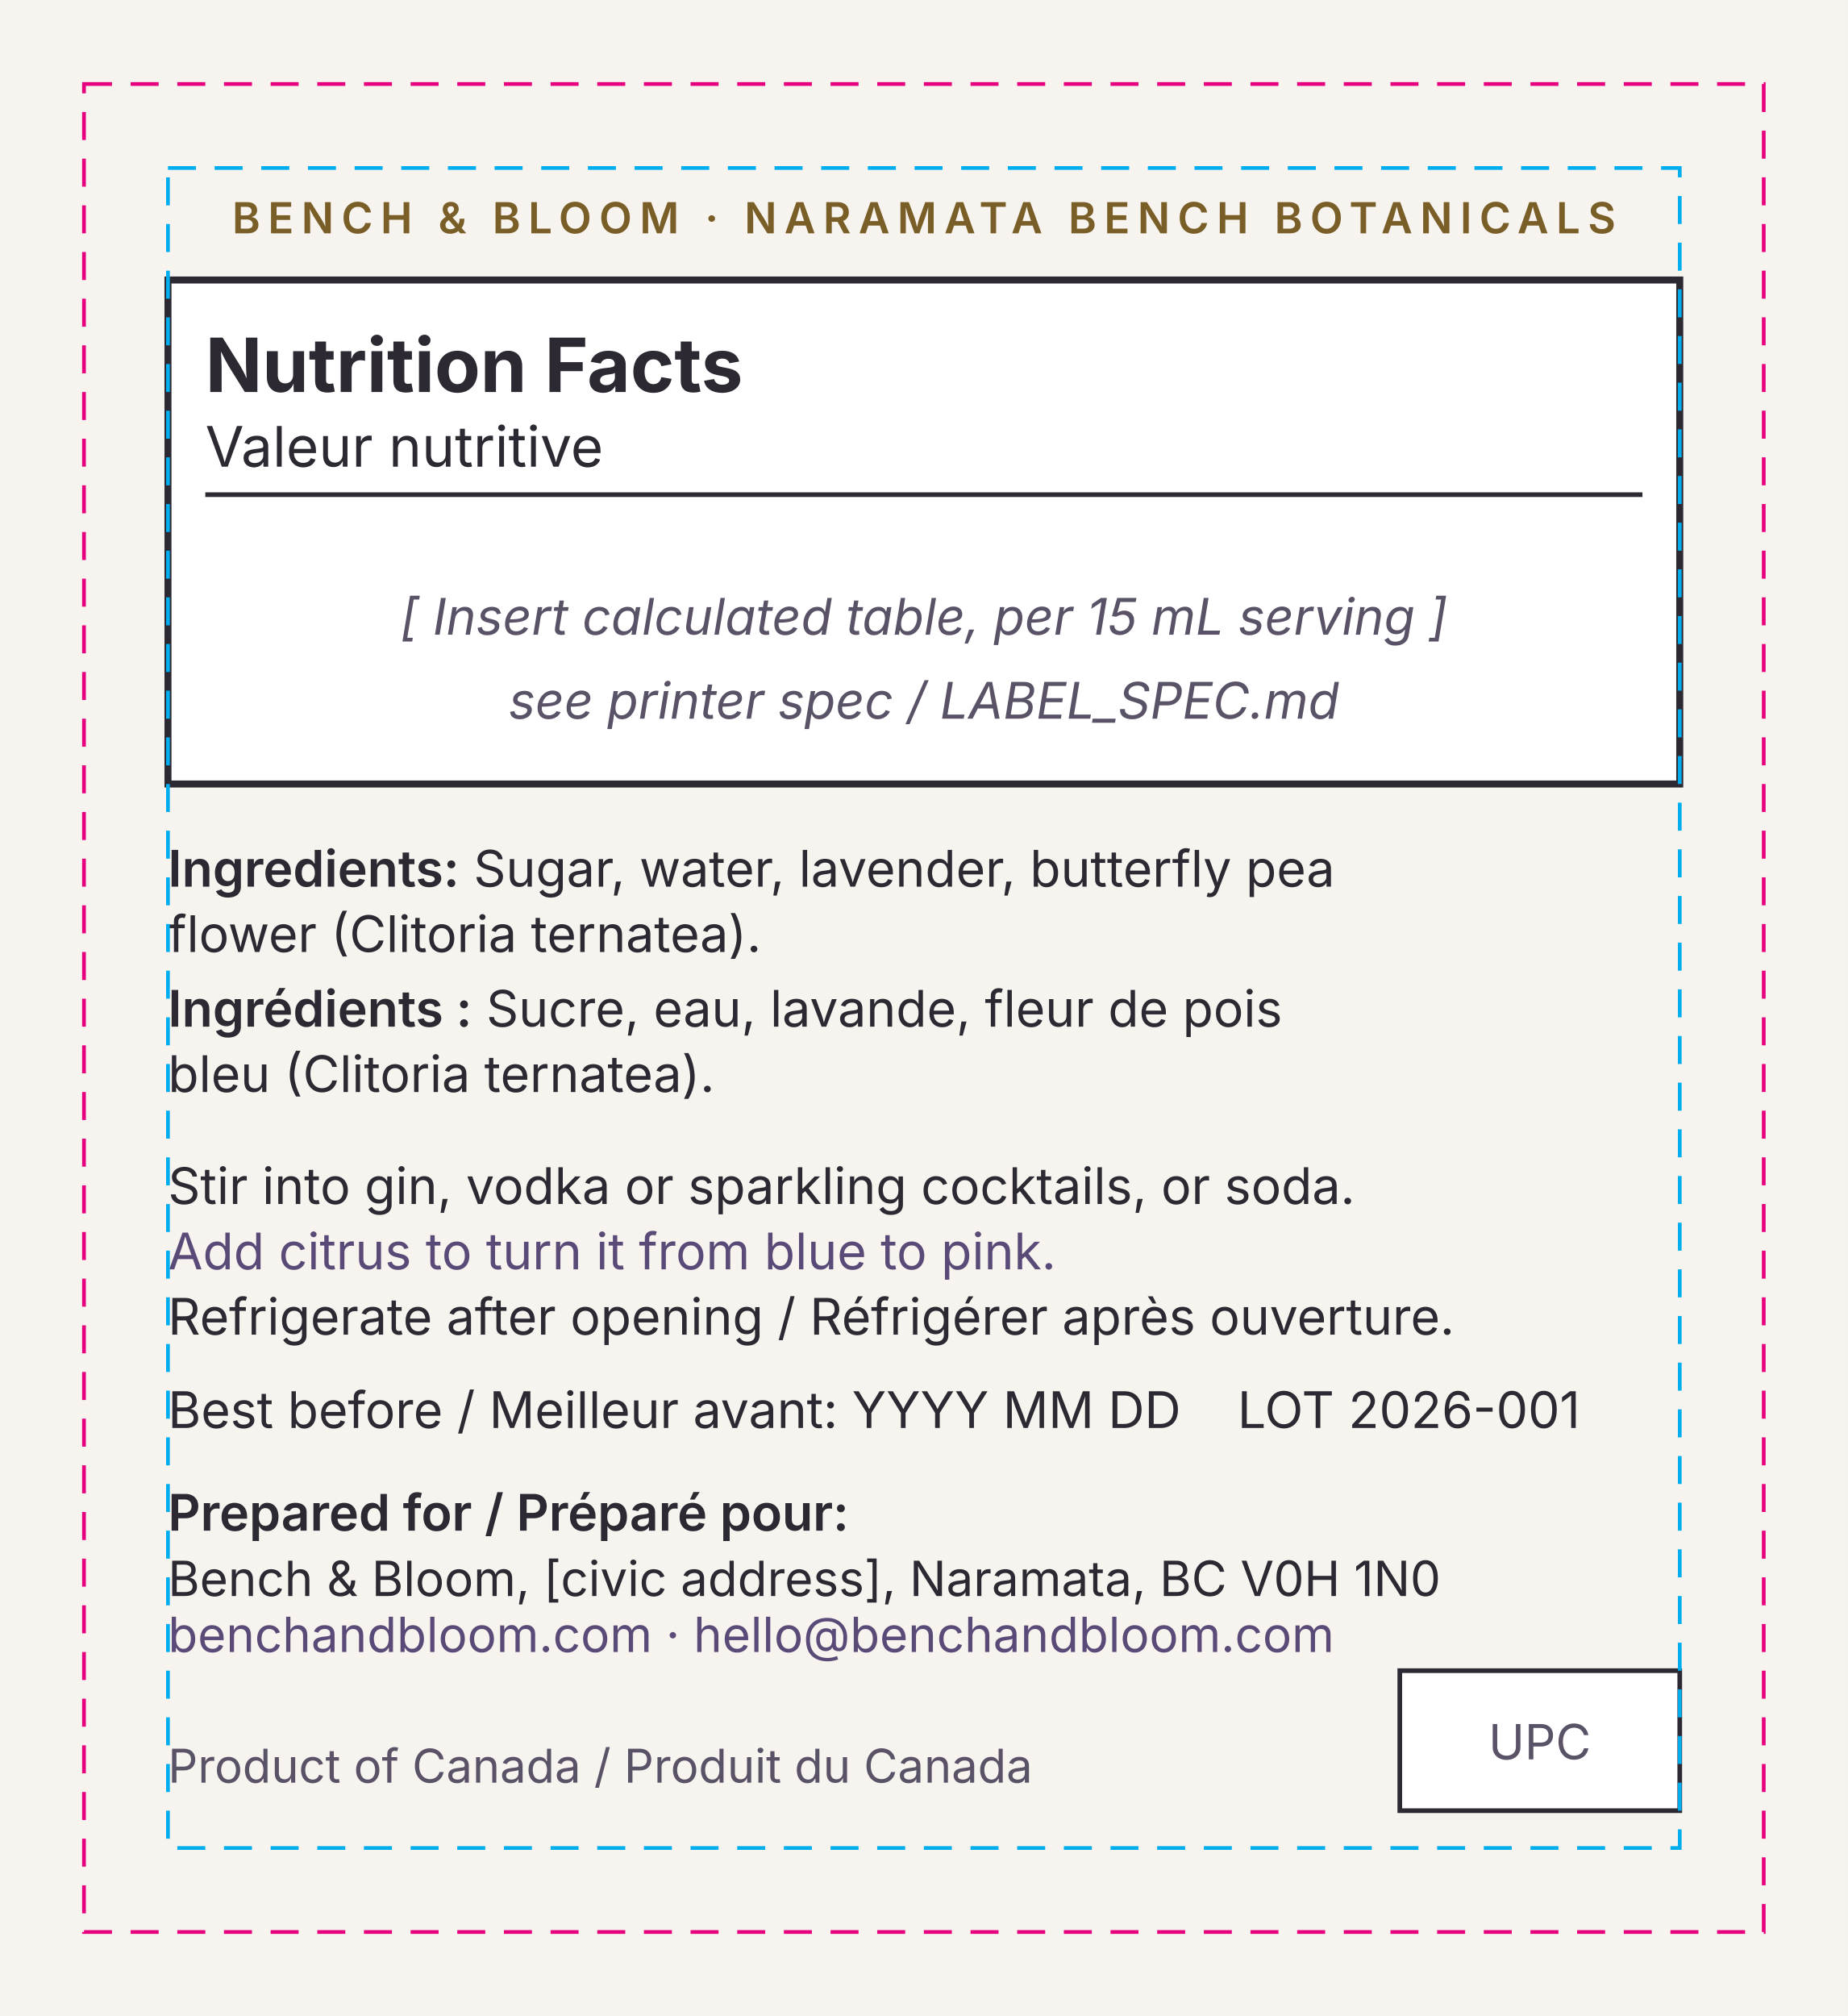
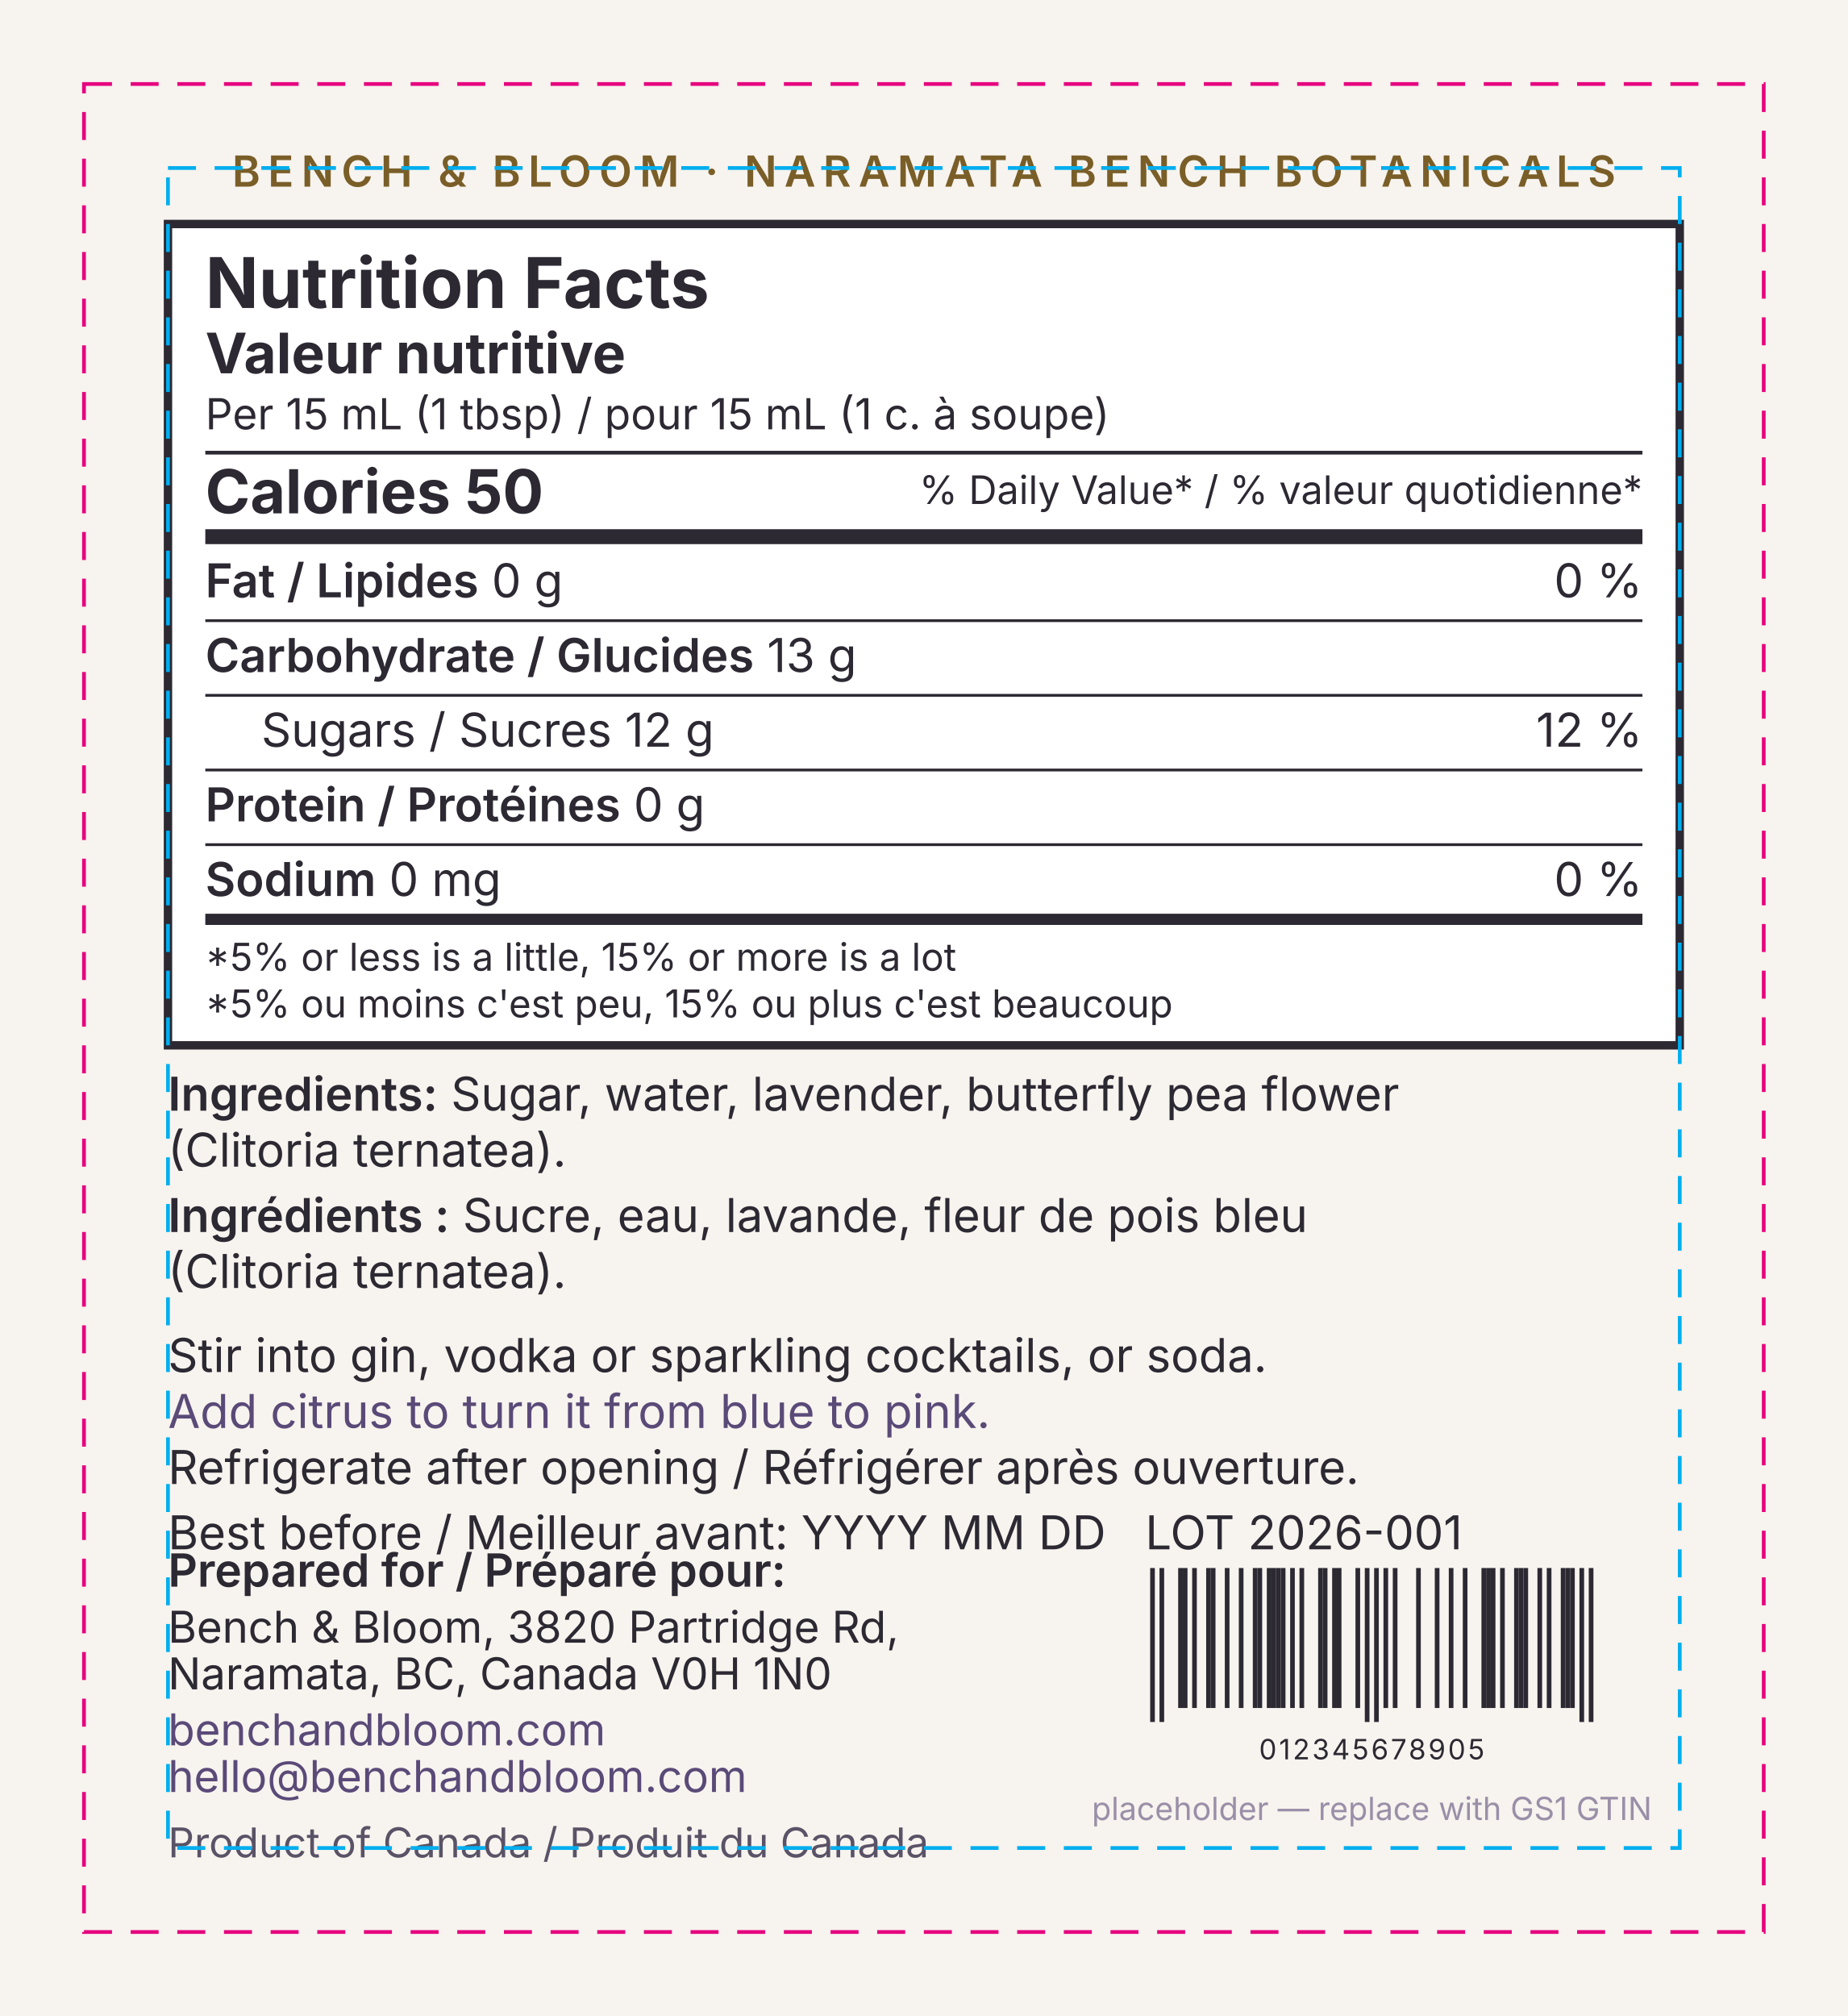
<svg xmlns="http://www.w3.org/2000/svg" width="2.75in" height="3in" viewBox="0 0 198 216">
  <rect x="0" y="0" width="198" height="216" fill="#F7F3EE" />
-   <text x="99" y="25" text-anchor="middle" font-family="Inter, Arial, sans-serif" font-weight="600" font-size="4.6" letter-spacing="0.8" fill="#7A5E28">BENCH &amp; BLOOM · NARAMATA BENCH BOTANICALS</text>
-   <rect x="18" y="30" width="162" height="54" fill="#FFFFFF" stroke="#2D2933" stroke-width="0.75" />
-   <text x="22" y="42" font-family="Inter, Arial, sans-serif" font-weight="700" font-size="8" fill="#2D2933">Nutrition Facts</text>
-   <text x="22" y="50" font-family="Inter, Arial, sans-serif" font-size="6" fill="#2D2933">Valeur nutritive</text>
-   <line x1="22" y1="53" x2="176" y2="53" stroke="#2D2933" stroke-width="0.5" />
-   <text x="99" y="68" text-anchor="middle" font-family="Inter, Arial, sans-serif" font-style="italic" font-size="5.4" fill="#5A5266">[ Insert calculated table, per 15 mL serving ]</text>
-   <text x="99" y="77" text-anchor="middle" font-family="Inter, Arial, sans-serif" font-style="italic" font-size="5.4" fill="#5A5266">see printer spec / LABEL_SPEC.md</text>
-   <text x="18" y="95" font-family="Inter, Arial, sans-serif" font-size="5.4" fill="#2D2933">
-     <tspan font-weight="600">Ingredients:</tspan> Sugar, water, lavender, butterfly pea</text>
-   <text x="18" y="102" font-family="Inter, Arial, sans-serif" font-size="5.4" fill="#2D2933">flower (Clitoria ternatea).</text>
-   <text x="18" y="110" font-family="Inter, Arial, sans-serif" font-size="5.4" fill="#2D2933">
-     <tspan font-weight="600">Ingrédients :</tspan> Sucre, eau, lavande, fleur de pois</text>
-   <text x="18" y="117" font-family="Inter, Arial, sans-serif" font-size="5.4" fill="#2D2933">bleu (Clitoria ternatea).</text>
-   <text x="18" y="129" font-family="Inter, Arial, sans-serif" font-size="5.4" fill="#2D2933">Stir into gin, vodka or sparkling cocktails, or soda.</text>
-   <text x="18" y="136" font-family="Inter, Arial, sans-serif" font-size="5.4" fill="#5A4A78">Add citrus to turn it from blue to pink.</text>
-   <text x="18" y="143" font-family="Inter, Arial, sans-serif" font-size="5.4" fill="#2D2933">Refrigerate after opening / Réfrigérer après ouverture.</text>
-   <text x="18" y="153" font-family="Inter, Arial, sans-serif" font-size="5.4" fill="#2D2933">Best before / Meilleur avant: YYYY MM DD    LOT 2026-001</text>
-   <text x="18" y="164" font-family="Inter, Arial, sans-serif" font-weight="600" font-size="5.4" fill="#2D2933">Prepared for / Préparé pour:</text>
-   <text x="18" y="171" font-family="Inter, Arial, sans-serif" font-size="5.2" fill="#2D2933">Bench &amp; Bloom, [civic address], Naramata, BC V0H 1N0</text>
-   <text x="18" y="177" font-family="Inter, Arial, sans-serif" font-size="5.2" fill="#5A4A78">benchandbloom.com · hello@benchandbloom.com</text>
-   <text x="18" y="191" font-family="Inter, Arial, sans-serif" font-size="5" fill="#5A5266">Product of Canada / Produit du Canada</text>
-   <rect x="150" y="179" width="30" height="15" fill="#FFFFFF" stroke="#2D2933" stroke-width="0.5" />
-   <text x="165" y="188.5" text-anchor="middle" font-family="Inter, Arial, sans-serif" font-size="5.2" fill="#5A5266">UPC</text>
+   <text x="99" y="20" text-anchor="middle" font-family="Inter, Arial, sans-serif" font-weight="600" font-size="4.6" letter-spacing="0.8" fill="#7A5E28">BENCH &amp; BLOOM · NARAMATA BENCH BOTANICALS</text>
+   <rect x="18" y="24" width="162" height="88" fill="#FFFFFF" stroke="#2D2933" stroke-width="0.9" />
+   <text x="22" y="33" font-family="Inter, Arial, sans-serif" font-weight="700" font-size="7.5" fill="#2D2933">Nutrition Facts</text>
+   <text x="22" y="40" font-family="Inter, Arial, sans-serif" font-weight="700" font-size="6" fill="#2D2933">Valeur nutritive</text>
+   <text x="22" y="46" font-family="Inter, Arial, sans-serif" font-size="4.6" fill="#2D2933">Per 15 mL (1 tbsp) / pour 15 mL (1 c. à soupe)</text>
+   <line x1="22" y1="48.5" x2="176" y2="48.5" stroke="#2D2933" stroke-width="0.4" />
+   <text x="22" y="55" font-family="Inter, Arial, sans-serif" font-weight="700" font-size="6.5" fill="#2D2933">Calories 50</text>
+   <text x="176" y="54" text-anchor="end" font-family="Inter, Arial, sans-serif" font-size="4.2" fill="#2D2933">% Daily Value* / % valeur quotidienne*</text>
+   <line x1="22" y1="57.5" x2="176" y2="57.5" stroke="#2D2933" stroke-width="1.6" />
+   <text x="22" y="64" font-family="Inter, Arial, sans-serif" font-size="5" fill="#2D2933">
+     <tspan font-weight="600">Fat / Lipides</tspan> 0 g</text>
+   <text x="176" y="64" text-anchor="end" font-family="Inter, Arial, sans-serif" font-size="5" fill="#2D2933">0 %</text>
+   <line x1="22" y1="66.5" x2="176" y2="66.5" stroke="#2D2933" stroke-width="0.3" />
+   <text x="22" y="72" font-family="Inter, Arial, sans-serif" font-size="5" fill="#2D2933">
+     <tspan font-weight="600">Carbohydrate / Glucides</tspan> 13 g</text>
+   <line x1="22" y1="74.5" x2="176" y2="74.5" stroke="#2D2933" stroke-width="0.3" />
+   <text x="28" y="80" font-family="Inter, Arial, sans-serif" font-size="5" fill="#2D2933">Sugars / Sucres 12 g</text>
+   <text x="176" y="80" text-anchor="end" font-family="Inter, Arial, sans-serif" font-size="5" fill="#2D2933">12 %</text>
+   <line x1="22" y1="82.5" x2="176" y2="82.5" stroke="#2D2933" stroke-width="0.3" />
+   <text x="22" y="88" font-family="Inter, Arial, sans-serif" font-size="5" fill="#2D2933">
+     <tspan font-weight="600">Protein / Protéines</tspan> 0 g</text>
+   <line x1="22" y1="90.5" x2="176" y2="90.5" stroke="#2D2933" stroke-width="0.3" />
+   <text x="22" y="96" font-family="Inter, Arial, sans-serif" font-size="5" fill="#2D2933">
+     <tspan font-weight="600">Sodium</tspan> 0 mg</text>
+   <text x="176" y="96" text-anchor="end" font-family="Inter, Arial, sans-serif" font-size="5" fill="#2D2933">0 %</text>
+   <line x1="22" y1="98.5" x2="176" y2="98.5" stroke="#2D2933" stroke-width="1.2" />
+   <text x="22" y="104" font-family="Inter, Arial, sans-serif" font-size="4.1" fill="#2D2933">*5% or less is a little, 15% or more is a lot</text>
+   <text x="22" y="109" font-family="Inter, Arial, sans-serif" font-size="4.1" fill="#2D2933">*5% ou moins c'est peu, 15% ou plus c'est beaucoup</text>
+   <text x="18" y="119" font-family="Inter, Arial, sans-serif" font-size="5" fill="#2D2933">
+     <tspan font-weight="600">Ingredients:</tspan> Sugar, water, lavender, butterfly pea flower</text>
+   <text x="18" y="125" font-family="Inter, Arial, sans-serif" font-size="5" fill="#2D2933">(Clitoria ternatea).</text>
+   <text x="18" y="132" font-family="Inter, Arial, sans-serif" font-size="5" fill="#2D2933">
+     <tspan font-weight="600">Ingrédients :</tspan> Sucre, eau, lavande, fleur de pois bleu</text>
+   <text x="18" y="138" font-family="Inter, Arial, sans-serif" font-size="5" fill="#2D2933">(Clitoria ternatea).</text>
+   <text x="18" y="147" font-family="Inter, Arial, sans-serif" font-size="5" fill="#2D2933">Stir into gin, vodka or sparkling cocktails, or soda.</text>
+   <text x="18" y="153" font-family="Inter, Arial, sans-serif" font-size="5" fill="#5A4A78">Add citrus to turn it from blue to pink.</text>
+   <text x="18" y="159" font-family="Inter, Arial, sans-serif" font-size="5" fill="#2D2933">Refrigerate after opening / Réfrigérer après ouverture.</text>
+   <text x="18" y="166" font-family="Inter, Arial, sans-serif" font-size="5" fill="#2D2933">Best before / Meilleur avant: YYYY MM DD   LOT 2026-001</text>
+   <text x="18" y="170" font-family="Inter, Arial, sans-serif" font-weight="600" font-size="4.9" fill="#2D2933">Prepared for / Préparé pour:</text>
+   <text x="18" y="176" font-family="Inter, Arial, sans-serif" font-size="4.7" fill="#2D2933">Bench &amp; Bloom, 3820 Partridge Rd,</text>
+   <text x="18" y="181" font-family="Inter, Arial, sans-serif" font-size="4.7" fill="#2D2933">Naramata, BC, Canada V0H 1N0</text>
+   <text x="18" y="187" font-family="Inter, Arial, sans-serif" font-size="4.7" fill="#5A4A78">benchandbloom.com</text>
+   <text x="18" y="192" font-family="Inter, Arial, sans-serif" font-size="4.7" fill="#5A4A78">hello@benchandbloom.com</text>
+   <text x="18" y="199" font-family="Inter, Arial, sans-serif" font-size="4.4" fill="#5A5266">Product of Canada / Produit du Canada</text>
+   <svg x="116" y="168" width="62" height="22" viewBox="0 0 95 44" preserveAspectRatio="xMidYMid meet">
+     <g>
+       <rect x="0" y="0" width="1" height="33" fill="#2D2933" />
+       <rect x="2" y="0" width="1" height="33" fill="#2D2933" />
+       <rect x="6" y="0" width="1" height="30" fill="#2D2933" />
+       <rect x="7" y="0" width="1" height="30" fill="#2D2933" />
+       <rect x="9" y="0" width="1" height="30" fill="#2D2933" />
+       <rect x="12" y="0" width="1" height="30" fill="#2D2933" />
+       <rect x="13" y="0" width="1" height="30" fill="#2D2933" />
+       <rect x="16" y="0" width="1" height="30" fill="#2D2933" />
+       <rect x="19" y="0" width="1" height="30" fill="#2D2933" />
+       <rect x="22" y="0" width="1" height="30" fill="#2D2933" />
+       <rect x="23" y="0" width="1" height="30" fill="#2D2933" />
+       <rect x="25" y="0" width="1" height="30" fill="#2D2933" />
+       <rect x="26" y="0" width="1" height="30" fill="#2D2933" />
+       <rect x="27" y="0" width="1" height="30" fill="#2D2933" />
+       <rect x="28" y="0" width="1" height="30" fill="#2D2933" />
+       <rect x="30" y="0" width="1" height="30" fill="#2D2933" />
+       <rect x="32" y="0" width="1" height="30" fill="#2D2933" />
+       <rect x="36" y="0" width="1" height="30" fill="#2D2933" />
+       <rect x="37" y="0" width="1" height="30" fill="#2D2933" />
+       <rect x="39" y="0" width="1" height="30" fill="#2D2933" />
+       <rect x="40" y="0" width="1" height="30" fill="#2D2933" />
+       <rect x="44" y="0" width="1" height="30" fill="#2D2933" />
+       <rect x="46" y="0" width="1" height="33" fill="#2D2933" />
+       <rect x="48" y="0" width="1" height="33" fill="#2D2933" />
+       <rect x="50" y="0" width="1" height="30" fill="#2D2933" />
+       <rect x="52" y="0" width="1" height="30" fill="#2D2933" />
+       <rect x="57" y="0" width="1" height="30" fill="#2D2933" />
+       <rect x="61" y="0" width="1" height="30" fill="#2D2933" />
+       <rect x="64" y="0" width="1" height="30" fill="#2D2933" />
+       <rect x="67" y="0" width="1" height="30" fill="#2D2933" />
+       <rect x="71" y="0" width="1" height="30" fill="#2D2933" />
+       <rect x="72" y="0" width="1" height="30" fill="#2D2933" />
+       <rect x="73" y="0" width="1" height="30" fill="#2D2933" />
+       <rect x="75" y="0" width="1" height="30" fill="#2D2933" />
+       <rect x="78" y="0" width="1" height="30" fill="#2D2933" />
+       <rect x="79" y="0" width="1" height="30" fill="#2D2933" />
+       <rect x="80" y="0" width="1" height="30" fill="#2D2933" />
+       <rect x="83" y="0" width="1" height="30" fill="#2D2933" />
+       <rect x="85" y="0" width="1" height="30" fill="#2D2933" />
+       <rect x="88" y="0" width="1" height="30" fill="#2D2933" />
+       <rect x="89" y="0" width="1" height="30" fill="#2D2933" />
+       <rect x="90" y="0" width="1" height="30" fill="#2D2933" />
+       <rect x="92" y="0" width="1" height="33" fill="#2D2933" />
+       <rect x="94" y="0" width="1" height="33" fill="#2D2933" />
+       <text x="47.5" y="41" text-anchor="middle" font-family="Inter, Arial" font-size="6" fill="#2D2933" letter-spacing="0.5">012345678905</text>
+     </g>
+   </svg>
+   <text x="147" y="195" text-anchor="middle" font-family="Inter, Arial, sans-serif" font-size="3.4" fill="#9A8FA8">placeholder — replace with GS1 GTIN</text>
  <g id="guides" fill="none">
    <rect x="9" y="9" width="180" height="198" stroke="#E6007E" stroke-width="0.4" stroke-dasharray="3 2" />
    <rect x="18" y="18" width="162" height="180" stroke="#00AEEF" stroke-width="0.4" stroke-dasharray="3 2" />
  </g>
</svg>
